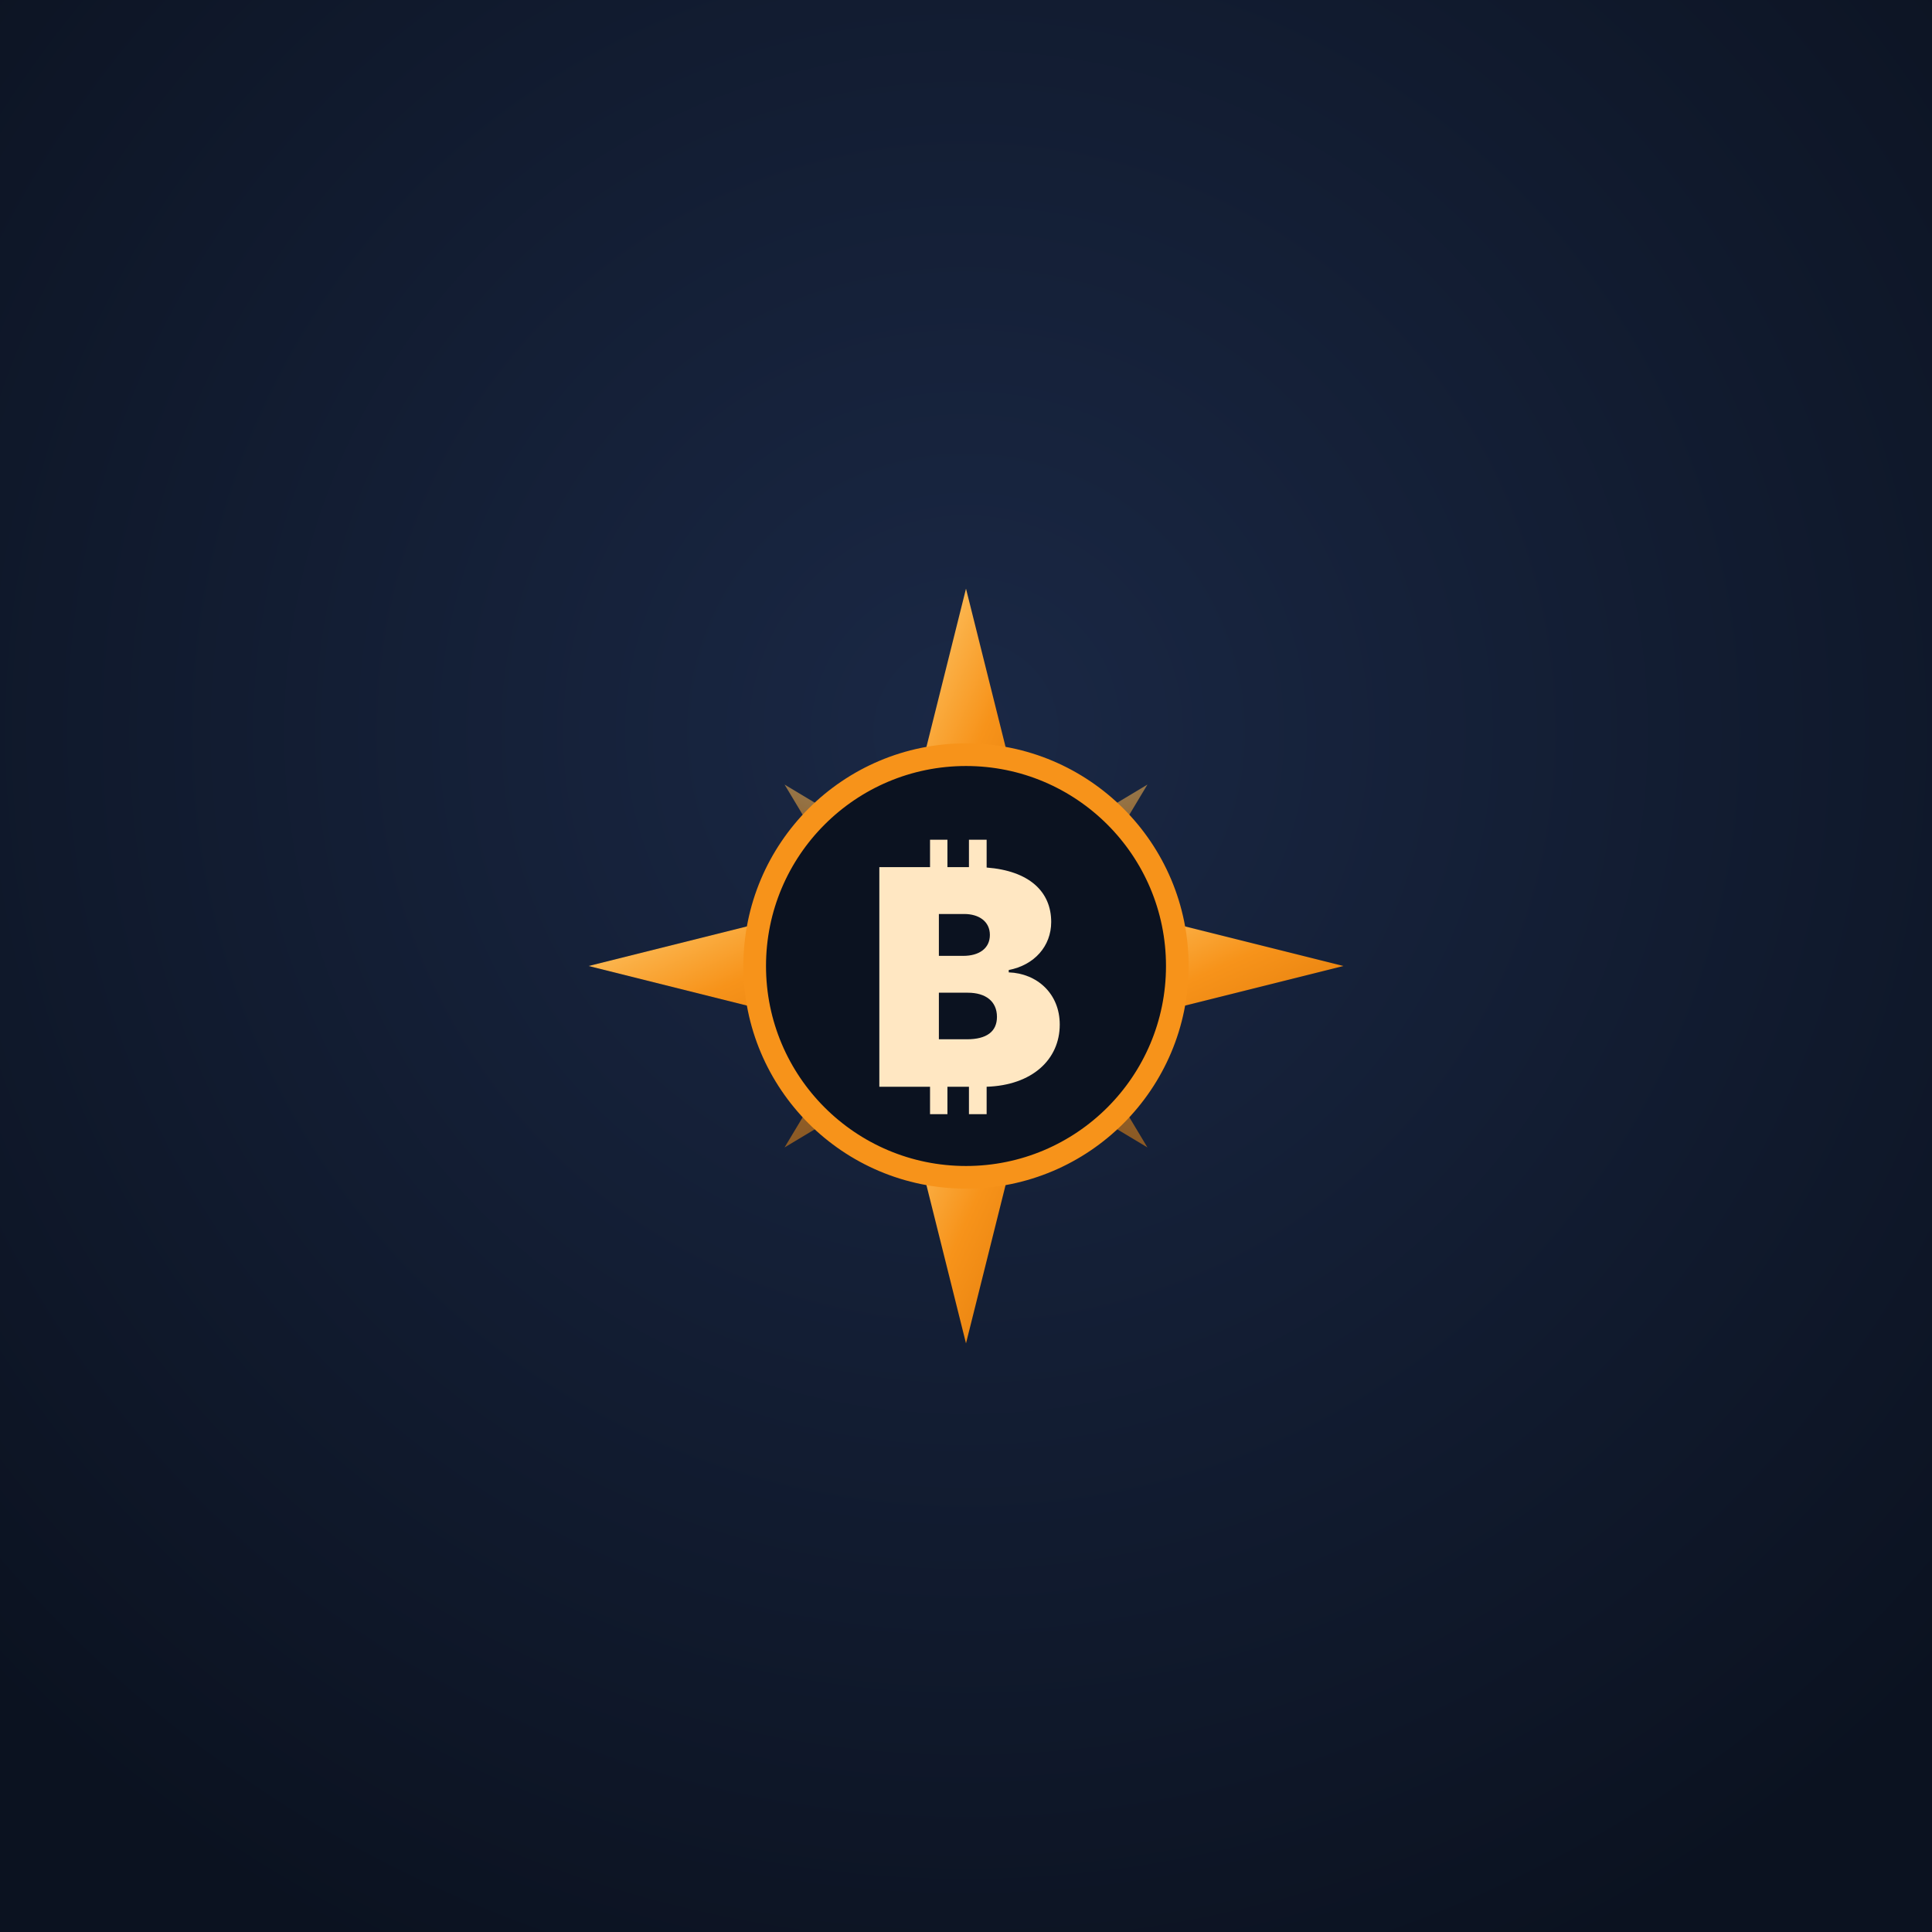
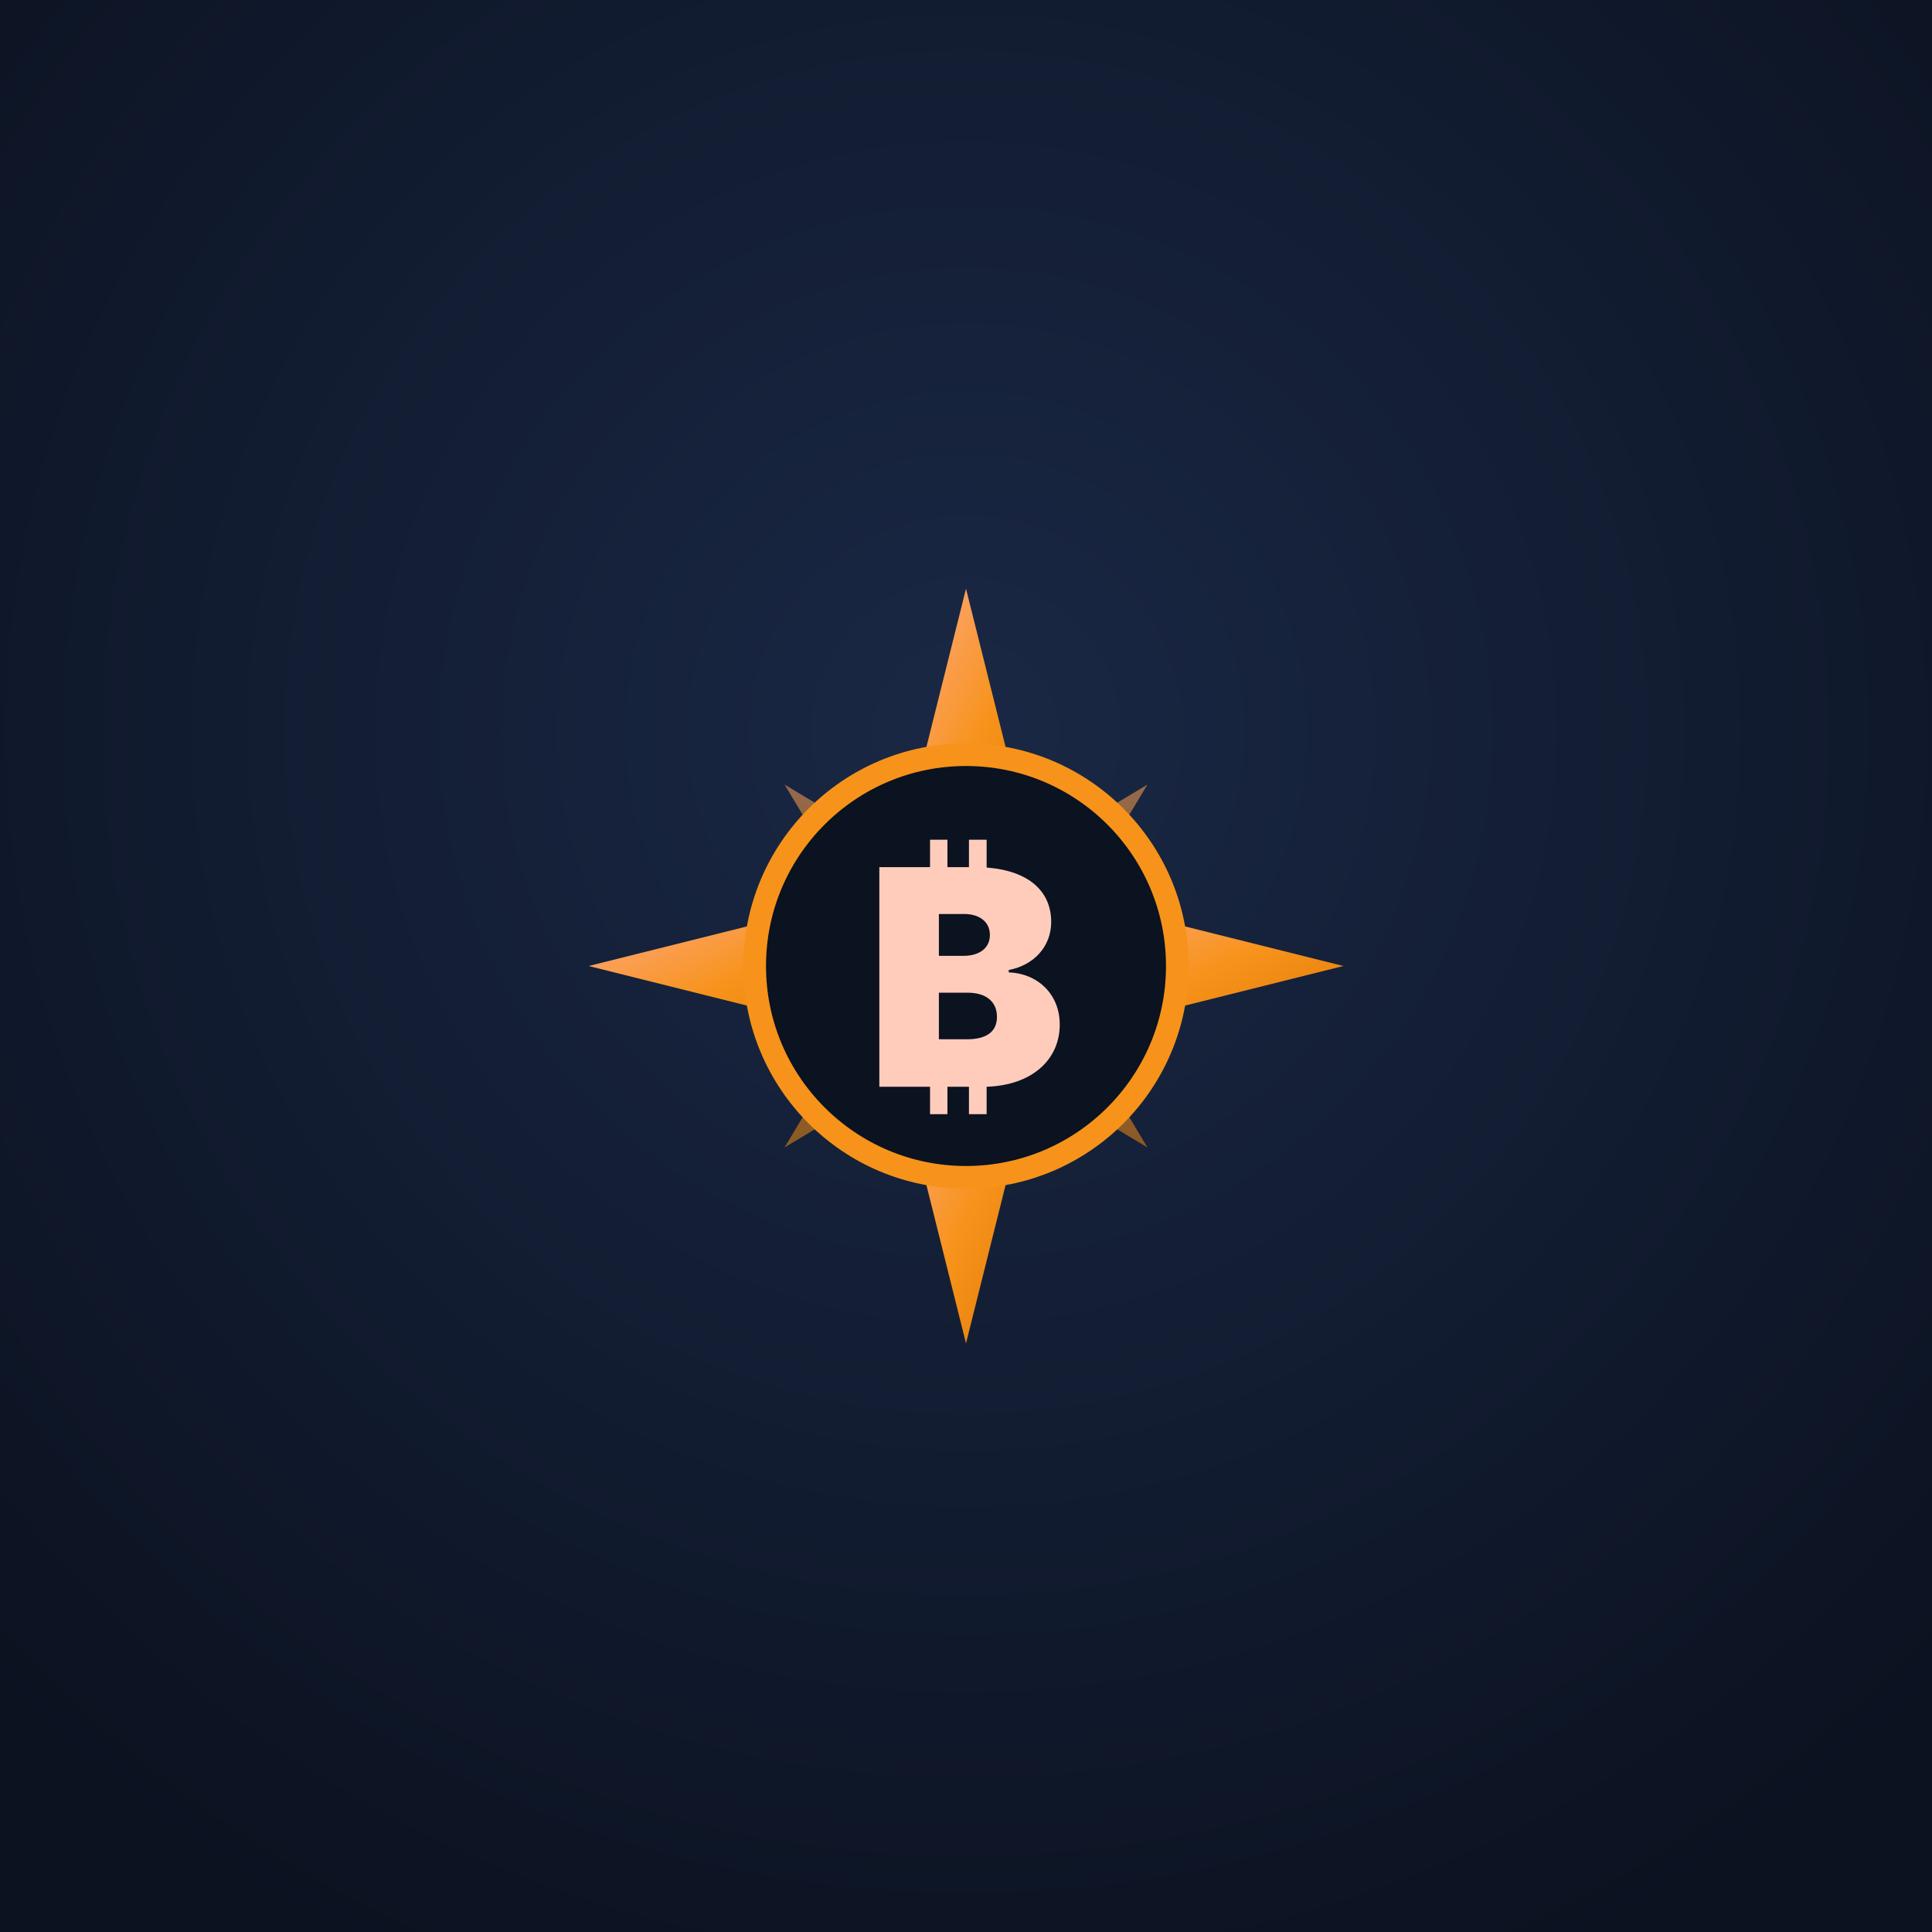
<svg xmlns="http://www.w3.org/2000/svg" viewBox="0 0 512 512" width="512" height="512">
  <defs>
    <radialGradient id="bp-mask-bg" cx="50%" cy="38%" r="70%">
      <stop offset="0%" stop-color="#1A2845" />
      <stop offset="100%" stop-color="#0B1220" />
    </radialGradient>
    <linearGradient id="bp-mask-star" x1="0%" y1="0%" x2="100%" y2="100%">
-       <stop offset="0%" stop-color="#FFD27A" />
+       <stop offset="0%" stop-color="#FFAB91" />
      <stop offset="55%" stop-color="#F7931A" />
      <stop offset="100%" stop-color="#E07A0A" />
    </linearGradient>
  </defs>
  <rect width="512" height="512" fill="url(#bp-mask-bg)" />
  <g transform="translate(256 256)">
    <g fill="url(#bp-mask-star)">
      <polygon points="0,-100 18,-28 0,-20 -18,-28" />
      <polygon points="100,0 28,18 20,0 28,-18" />
      <polygon points="0,100 -18,28 0,20 18,28" />
      <polygon points="-100,0 -28,-18 -20,0 -28,18" />
    </g>
    <g transform="rotate(45)" fill="url(#bp-mask-star)" opacity="0.55">
      <polygon points="0,-68 12,-20 0,-12 -12,-20" />
      <polygon points="68,0 20,12 12,0 20,-12" />
      <polygon points="0,68 -12,20 0,12 12,20" />
      <polygon points="-68,0 -20,-12 -12,0 -20,12" />
    </g>
    <circle cx="0" cy="0" r="56" fill="#0B1220" stroke="#F7931A" stroke-width="6" />
-     <text x="0" y="32" text-anchor="middle" font-family="ui-sans-serif, system-ui, -apple-system, 'Segoe UI', sans-serif" font-weight="900" font-size="80" fill="#FFE7C2">₿</text>
+     <text x="0" y="32" text-anchor="middle" font-family="ui-sans-serif, system-ui, -apple-system, 'Segoe UI', sans-serif" font-weight="900" font-size="80" fill="#FFCCBC">₿</text>
  </g>
</svg>
